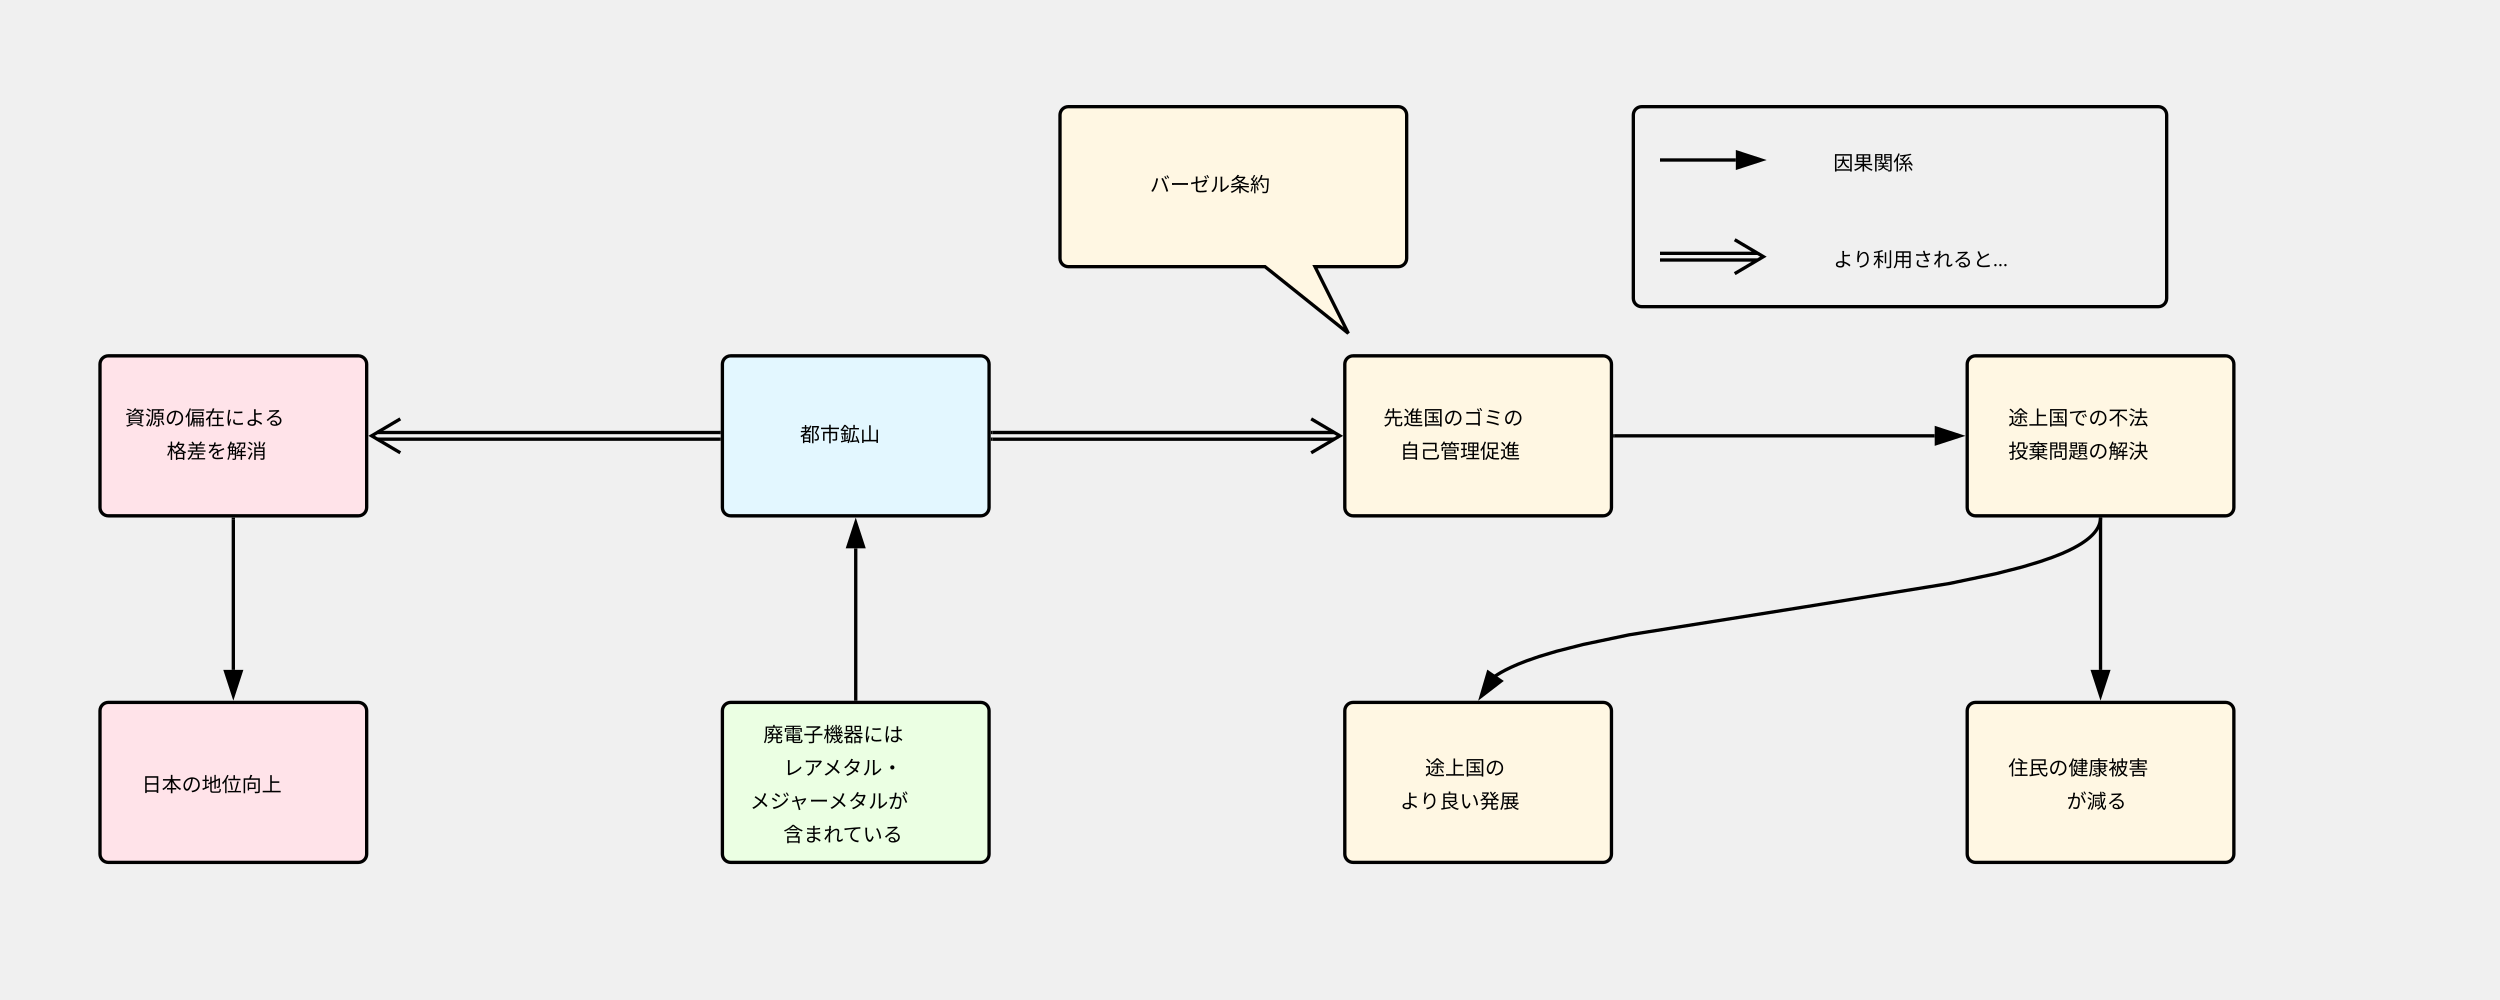
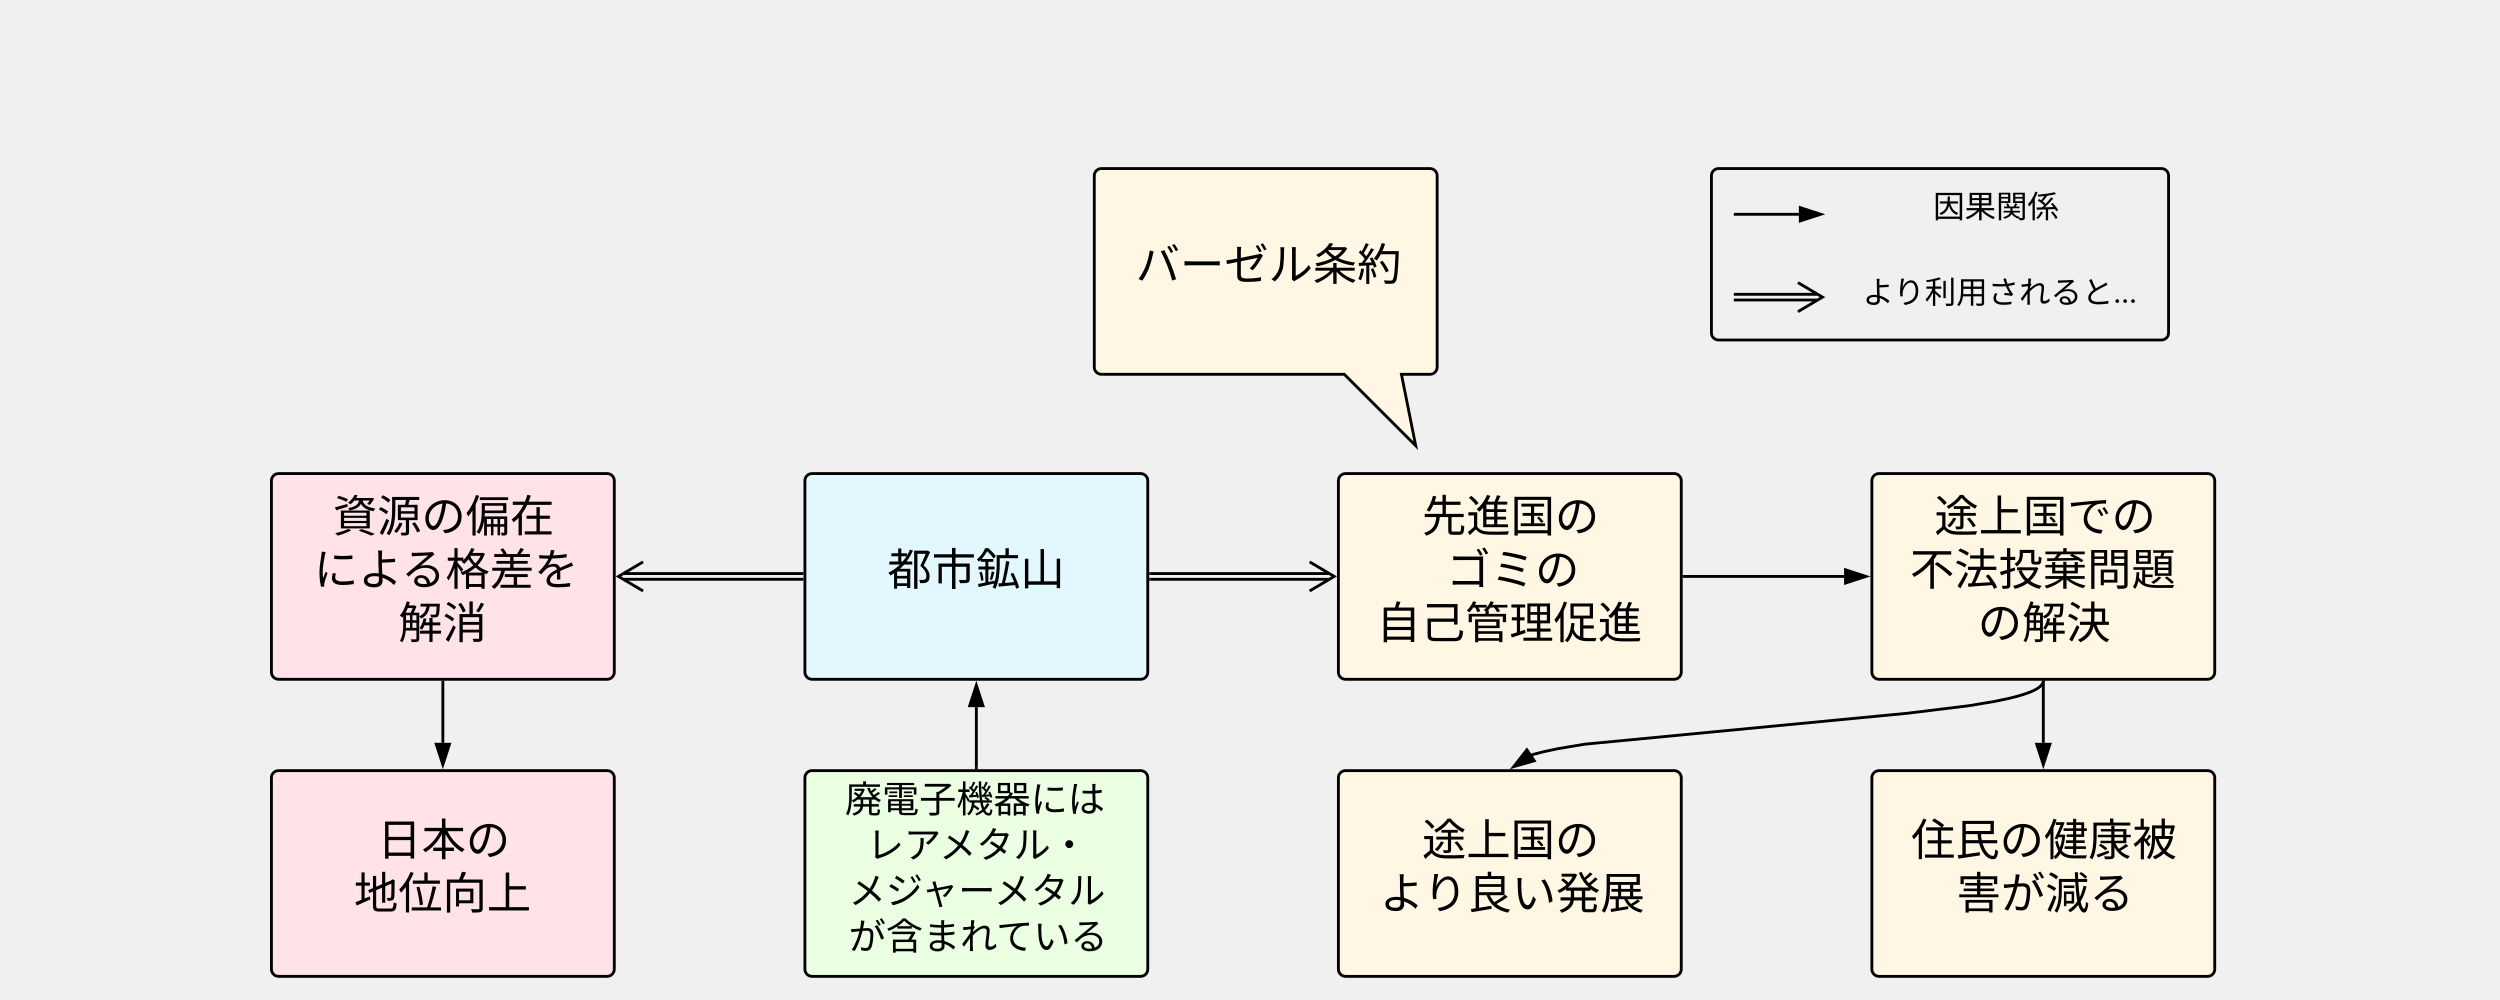
- <svg xmlns="http://www.w3.org/2000/svg" id="main" width="1500" height="600" viewBox="0, 0, 1500, 600">
-   <g transform="translate(-500 -400)">
-     <path d="M1480 469c0-2.76 2.24-5 5-5h310c2.76 0 5 2.24 5 5v110c0 2.76-2.24 5-5 5h-310c-2.76 0-5-2.24-5-5z" stroke="#000" stroke-width="2" fill-opacity="0" />
+ <svg xmlns="http://www.w3.org/2000/svg" xmlns:ns1="lucid" id="main" width="1500" height="600" viewBox="225,250,1400,700">
+   <g transform="translate(0 0)" ns1:page-tab-id="VS3Q7ESg0vICf">
+     <path d="M1248 373a5 5 0 0 1 5-5h310a5 5 0 0 1 5 5v110a5 5 0 0 1-5 5h-310a5 5 0 0 1-5-5z" stroke="#000" stroke-width="2" fill-opacity="0" />
    <a href="#s_0">
-       <path d="M933.44 618.5c0-2.76 2.24-5 5-5h150c2.76 0 5 2.24 5 5v86c0 2.76-2.24 5-5 5h-150c-2.76 0-5-2.24-5-5z" stroke="#000" stroke-width="2" fill="#e3f7ff" />
-       <text transform="matrix(1,0,0,1,980,665)">都市鉱山</text>
+       <path d="M613.44 586.5a5 5 0 0 1 5-5h230a5 5 0 0 1 5 5v134a5 5 0 0 1-5 5h-230a5 5 0 0 1-5-5z" stroke="#000" stroke-width="2" fill="#e3f7ff" />
+       <text style="font-size: 31px;" transform="matrix(1,0,0,1,633.44,581.5) translate(37.77778 78.22222)">都市鉱山</text>
    </a>
    <a href="#s_1">
-       <path d="M560 618.5c0-2.76 2.24-5 5-5h150c2.76 0 5 2.24 5 5v86c0 2.76-2.24 5-5 5H565c-2.76 0-5-2.24-5-5z" stroke="#000" stroke-width="2" fill="#ffe3e9" />
-       <text transform="matrix(1,0,0,1,575,655)">資源の偏在による</text>
-       <text transform="matrix(1,0,0,1,600,675)">格差を解消</text>
+       <path d="M240 586.5a5 5 0 0 1 5-5h230a5 5 0 0 1 5 5v134a5 5 0 0 1-5 5H245a5 5 0 0 1-5-5z" stroke="#000" stroke-width="2" fill="#ffe3e9" />
+       <text style="font-size: 31px;" transform="matrix(1,0,0,1,260,581.5) translate(23 40.88889)">資源の偏在</text>
+       <text style="font-size: 31px;" transform="matrix(1,0,0,1,260,581.5) translate(9.777778 78.22222)">による格差を</text>
+       <text style="font-size: 31px;" transform="matrix(1,0,0,1,260,581.5) translate(68.88889 115.5556)">解消</text>
    </a>
    <a href="#s_2">
-       <path d="M560 826.44c0-2.76 2.24-5 5-5h150c2.76 0 5 2.24 5 5v86c0 2.76-2.24 5-5 5H565c-2.76 0-5-2.24-5-5z" stroke="#000" stroke-width="2" fill="#ffe3e9" />
-       <text transform="matrix(1,0,0,1,585,875)">日本の地位向上</text>
+       <path d="M240 794.44a5 5 0 0 1 5-5h230a5 5 0 0 1 5 5v134a5 5 0 0 1-5 5H245a5 5 0 0 1-5-5z" stroke="#000" stroke-width="2" fill="#ffe3e9" />
+       <text style="font-size: 31px;" transform="matrix(1,0,0,1,260,789.44) translate(54.11111 59.55556)">日本の</text>
+       <text style="font-size: 31px;" transform="matrix(1,0,0,1,260,789.44) translate(37.77778 96.88889)">地位向上</text>
    </a>
    <a href="#s_3">
-       <path d="M933.44 826.44c0-2.76 2.24-5 5-5h150c2.76 0 5 2.24 5 5v86c0 2.76-2.24 5-5 5h-150c-2.76 0-5-2.24-5-5z" stroke="#000" stroke-width="2" fill="#ebffe3" />
-       <text transform="matrix(1,0,0,1,958,845)">廃電子機器には</text>
-       <text transform="matrix(1,0,0,1,970,865)">レアメタル・</text>
-       <text transform="matrix(1,0,0,1,950,885)">メジャーメタルが</text>
-       <text transform="matrix(1,0,0,1,970,905)">含まれている</text>
+       <path d="M613.44 794.44a5 5 0 0 1 5-5h230a5 5 0 0 1 5 5v134a5 5 0 0 1-5 5h-230a5 5 0 0 1-5-5z" stroke="#000" stroke-width="2" fill="#ebffe3" />
+       <text style="font-size: 26px;" transform="matrix(1,0,0,1,633.44,789.44) translate(8 29.33333)">廃電子機器には</text>
+       <text style="font-size: 26px;" transform="matrix(1,0,0,1,633.44,789.44) translate(23.33333 61.33333)">レアメタル・</text>
+       <text style="font-size: 26px;" transform="matrix(1,0,0,1,633.44,789.44) translate(10.66667 93.33333)">メジャーメタル</text>
+       <text style="font-size: 26px;" transform="matrix(1,0,0,1,633.44,789.44) translate(10.66667 125.3333)">が含まれている</text>
    </a>
    <a href="#s_4">
-       <path d="M1306.88 618.5c0-2.76 2.24-5 5-5h150c2.76 0 5 2.24 5 5v86c0 2.76-2.24 5-5 5h-150c-2.76 0-5-2.24-5-5z" stroke="#000" stroke-width="2" fill="#fff7e3" />
-       <text transform="matrix(1,0,0,1,1330,655)">先進国のゴミの</text>
-       <text transform="matrix(1,0,0,1,1340,675)">自己管理促進</text>
+       <path d="M986.88 586.5a5 5 0 0 1 5-5h230a5 5 0 0 1 5 5v134a5 5 0 0 1-5 5h-230a5 5 0 0 1-5-5z" stroke="#000" stroke-width="2" fill="#fff7e3" />
+       <text style="font-size: 31px;" transform="matrix(1,0,0,1,1006.88,581.5) translate(38.55556 40.88889)">先進国の</text>
+       <text style="font-size: 31px;" transform="matrix(1,0,0,1,1006.88,581.5) translate(55.66667 78.22222)">ゴミの</text>
+       <text style="font-size: 31px;" transform="matrix(1,0,0,1,1006.88,581.5) translate(6.666667 115.5556)">自己管理促進</text>
    </a>
    <a href="#s_5">
-       <path d="M1680.32 618.5c0-2.76 2.24-5 5-5h150c2.76 0 5 2.24 5 5v86c0 2.76-2.24 5-5 5h-150c-2.76 0-5-2.24-5-5z" stroke="#000" stroke-width="2" fill="#fff7e3" />
-       <text transform="matrix(1,0,0,1,1705,655)">途上国での不法</text>
-       <text transform="matrix(1,0,0,1,1705,675)">投棄問題の解決</text>
+       <path d="M1360.32 586.5a5 5 0 0 1 5-5h230a5 5 0 0 1 5 5v134a5 5 0 0 1-5 5h-230a5 5 0 0 1-5-5z" stroke="#000" stroke-width="2" fill="#fff7e3" />
+       <text style="font-size: 31px;" transform="matrix(1,0,0,1,1380.32,581.5) translate(23.77778 40.88889)">途上国での</text>
+       <text style="font-size: 31px;" transform="matrix(1,0,0,1,1380.32,581.5) translate(6.666667 78.22222)">不法投棄問題</text>
+       <text style="font-size: 31px;" transform="matrix(1,0,0,1,1380.32,581.5) translate(54.11111 115.5556)">の解決</text>
    </a>
    <a href="#s_6">
-       <path d="M1680.32 826.44c0-2.76 2.24-5 5-5h150c2.76 0 5 2.24 5 5v86c0 2.76-2.24 5-5 5h-150c-2.76 0-5-2.24-5-5z" stroke="#000" stroke-width="2" fill="#fff7e3" />
-       <text transform="matrix(1,0,0,1,1705,865)">住民の健康被害</text>
-       <text transform="matrix(1,0,0,1,1740,885)">が減る</text>
+       <path d="M1360.32 794.44a5 5 0 0 1 5-5h230a5 5 0 0 1 5 5v134a5 5 0 0 1-5 5h-230a5 5 0 0 1-5-5z" stroke="#000" stroke-width="2" fill="#fff7e3" />
+       <text style="font-size: 31px;" transform="matrix(1,0,0,1,1380.32,789.44) translate(7.444444 59.55556)">住民の健康被</text>
+       <text style="font-size: 31px;" transform="matrix(1,0,0,1,1380.32,789.44) translate(39.33333 96.88889)">害が減る</text>
    </a>
    <a href="#s_7">
-       <path d="M1306.88 826.44c0-2.76 2.24-5 5-5h150c2.76 0 5 2.24 5 5v86c0 2.76-2.24 5-5 5h-150c-2.76 0-5-2.24-5-5z" stroke="#000" stroke-width="2" fill="#fff7e3" />
-       <text transform="matrix(1,0,0,1,1355,865)">途上国の</text>
-       <text transform="matrix(1,0,0,1,1340,885)">より良い発展</text>
+       <path d="M986.88 794.44a5 5 0 0 1 5-5h230a5 5 0 0 1 5 5v134a5 5 0 0 1-5 5h-230a5 5 0 0 1-5-5z" stroke="#000" stroke-width="2" fill="#fff7e3" />
+       <text style="font-size: 31px;" transform="matrix(1,0,0,1,1006.88,789.44) translate(38.55556 59.55556)">途上国の</text>
+       <text style="font-size: 31px;" transform="matrix(1,0,0,1,1006.88,789.44) translate(9 96.88889)">より良い発展</text>
    </a>
-     <path d="M1760.32 711.5v90.44" stroke="#000" stroke-width="2" fill="none" />
-     <path d="M1761.32 711.53h-2v-1.03h2" />
-     <path d="M1760.32 817.2l-4.64-14.26h9.28z" stroke="#000" stroke-width="2" />
-     <path d="M1760.28 711.5l-.05.5-.08.5-.1.5-.1.5-.15.5-.17.52-.2.53-.22.53-.24.54-.3.56-.33.58-.38.6-.44.62-.48.66-.57.68-.65.73-.76.77-.87.82-1.03.88-1.2.95-1.44 1.04-1.72 1.16-2.1 1.26-2.57 1.42-3.23 1.6-4.15 1.85-5.46 2.14-7.4 2.57-10.55 3.18-16 4.08-27.6 5.8-86.74 14.03-105.47 16.78-27.6 5.8-16 4.08-10.55 3.17-7.4 2.57-5.47 2.15-4.15 1.85-3.24 1.6-2.6 1.42-2.08 1.26-1.5 1" stroke="#000" stroke-width="2" fill="none" />
-     <path d="M1761.3 711.55l-2-.04.02-1h2" />
-     <path d="M1388.7 817.77l4.24-14.4 7.65 5.25z" stroke="#000" stroke-width="2" />
-     <path d="M1468.88 661.5h191.94" stroke="#000" stroke-width="2" fill="none" />
-     <path d="M1468.9 662.5h-1.02v-2h1.03" />
-     <path d="M1676.08 661.5l-14.26 4.64v-9.28z" stroke="#000" stroke-width="2" />
-     <path d="M931.44 663.5h-205M931.44 659.5h-205" stroke="#000" stroke-width="2" fill="none" />
-     <path d="M932.44 664.5h-1.03v-2h1.04M932.44 660.5h-1.03v-2h1.04" />
-     <path d="M740.18 651.32l-17.22 10.18 17.22 10.18M1095.44 659.5h205M1095.44 663.5h205" stroke="#000" stroke-width="2" fill="none" />
-     <path d="M1095.47 660.5h-1.03v-2h1.03M1095.47 664.5h-1.03v-2h1.03" />
-     <path d="M1286.7 671.68l17.22-10.18-17.22-10.18M640 711.5v90.44" stroke="#000" stroke-width="2" fill="none" />
-     <path d="M641 711.53h-2v-1.03h2" />
-     <path d="M640 817.2l-4.64-14.26h9.28z" stroke="#000" stroke-width="2" />
+     <path d="M1480.32 727.47v42.5" stroke="#000" stroke-width="2" fill="none" />
+     <path d="M1481.32 727.5h-2v-1.03h2" />
+     <path d="M1480.32 785.23l-4.64-14.26h9.28z" stroke="#000" stroke-width="2" />
+     <path d="M1480.2 727.46l-.05.15-.06.18-.07.17-.08.18-.08.18-.1.2-.1.2-.14.2-.15.22-.18.22-.2.24-.22.26-.27.27-.3.3-.37.32-.44.34-.53.38-.64.43-.78.47-.97.53-1.23.6-1.6.72-2.12.83-2.9 1-4.15 1.25-6.22 1.58-10.08 2.12-18.3 3.05-42.47 5.2-226.08 21.68-18.3 3.06-10.08 2.12-6.22 1.58-3.24.97" stroke="#000" stroke-width="2" fill="none" />
+     <path d="M1481.3 727.52l-2-.05.02-1h2" />
+     <path d="M1109.56 786.66l9.25-11.8 5.2 7.68z" stroke="#000" stroke-width="2" />
+     <path d="M1228.85 653.5h112" stroke="#000" stroke-width="2" fill="none" />
+     <path d="M1228.88 654.5h-1.03v-2h1.03" />
+     <path d="M1356.1 653.5l-14.25 4.64v-9.28z" stroke="#000" stroke-width="2" />
+     <path d="M611.47 655.5H486.42M611.47 651.5H486.42" stroke="#000" stroke-width="2" fill="none" />
+     <path d="M612.47 656.5h-1.03v-2h1.03M612.47 652.5h-1.03v-2h1.03" />
+     <path d="M500.15 643.32l-17.22 10.18 17.22 10.18M855.4 651.5h125.06M855.4 655.5h125.06" stroke="#000" stroke-width="2" fill="none" />
+     <path d="M855.44 652.5h-1.03v-2h1.04M855.44 656.5h-1.03v-2h1.04" />
+     <path d="M966.73 663.68l17.22-10.18-17.22-10.18M360 727.47v42.5" stroke="#000" stroke-width="2" fill="none" />
+     <path d="M361 727.5h-2v-1.03h2" />
+     <path d="M360 785.23l-4.64-14.26h9.28z" stroke="#000" stroke-width="2" />
    <a href="#s_8">
-       <path d="M1136 469c0-2.76 2.24-5 5-5h198c2.76 0 5 2.24 5 5v86c0 2.76-2.24 5-5 5h-50 l20 40 l-50 -40 h-118c-2.76 0-5-2.24-5-5z" stroke="#000" stroke-width="2" fill="#fff7e3" />
-       <text transform="matrix(1,0,0,1,1190,515)">バーゼル条約</text>
+       <path d="M816 373a5 5 0 0 1 5-5h230a5 5 0 0 1 5 5v134a5 5 0 0 1-5 5 h-20 l10,50 l-50,-50 H821 a5 5 0 0 1-5-5z" stroke="#000" stroke-width="2" fill="#fff7e3" />
+       <text style="font-size: 31px;" transform="matrix(1,0,0,1,836,368) translate(9 78.22222)">バーゼル条約</text>
    </a>
-     <path d="M1013.44 819.44V729" stroke="#000" stroke-width="2" fill="none" />
-     <path d="M1014.44 820.44h-2v-1.03h2" />
-     <path d="M1013.44 713.74l4.64 14.26h-9.28z" stroke="#000" stroke-width="2" />
-     <path d="M1497 496h44.5M1497.03 496H1496" stroke="#000" stroke-width="2" fill="none" />
-     <path d="M1556.76 496l-14.26 4.64v-9.28z" stroke="#000" stroke-width="2" />
-     <path d="M1560 469c0-2.76 2.24-5 5-5h230c2.76 0 5 2.24 5 5v50c0 2.76-2.24 5-5 5h-230c-2.76 0-5-2.24-5-5z" stroke="#000" stroke-opacity="0" stroke-width="2" fill="#fff" fill-opacity="0" />
-     <text transform="matrix(1,0,0,1,1600,502)">因果関係</text>
-     <path d="M1560 529c0-2.76 2.24-5 5-5h230c2.76 0 5 2.24 5 5v50c0 2.76-2.24 5-5 5h-230c-2.76 0-5-2.24-5-5z" stroke="#000" stroke-opacity="0" stroke-width="2" fill="#fff" fill-opacity="0" />
-     <text transform="matrix(1,0,0,1,1600,560)">より利用されると...</text>
-     <path d="M1497 552h57.55M1497 556h57.55M1497.03 552H1496M1497.03 556H1496M1540.82 564.18l17.22-10.18-17.22-10.18" stroke="#000" stroke-width="2" fill="none" />
+     <path d="M733.44 787.47v-42.5" stroke="#000" stroke-width="2" fill="none" />
+     <path d="M734.44 788.47h-2v-1.03h2" />
+     <path d="M733.44 729.7l4.64 14.27h-9.28z" stroke="#000" stroke-width="2" />
+     <path d="M1264.68 400h44.53M1264.7 400h-1.02" stroke="#000" stroke-width="2" fill="none" />
+     <path d="M1324.48 400l-14.27 4.63v-9.27z" stroke="#000" stroke-width="2" />
+     <path d="M1327.68 373a5 5 0 0 1 5-5h230a5 5 0 0 1 5 5v50a5 5 0 0 1-5 5h-230a5 5 0 0 1-5-5z" stroke="#000" stroke-opacity="0" stroke-width="2" fill="#fff" fill-opacity="0" />
+     <g>
+       <text style="font-size: 22px;" transform="matrix(1,0,0,1,1347.68,368) translate(55.55556 34.44444)">因果関係</text>
+     </g>
+     <path d="M1327.68 433a5 5 0 0 1 5-5h230a5 5 0 0 1 5 5v50a5 5 0 0 1-5 5h-230a5 5 0 0 1-5-5z" stroke="#000" stroke-opacity="0" stroke-width="2" fill="#fff" fill-opacity="0" />
+     <g>
+       <text style="font-size: 22px;" transform="matrix(1,0,0,1,1347.68,428) translate(6.111111 34.44444)">より利用されると...</text>
+     </g>
+     <path d="M1264.68 456h57.58M1264.68 460h57.58M1264.7 456h-1.02M1264.7 460h-1.02M1308.53 468.18l17.22-10.18-17.22-10.18" stroke="#000" stroke-width="2" fill="none" />
  </g>
</svg>
